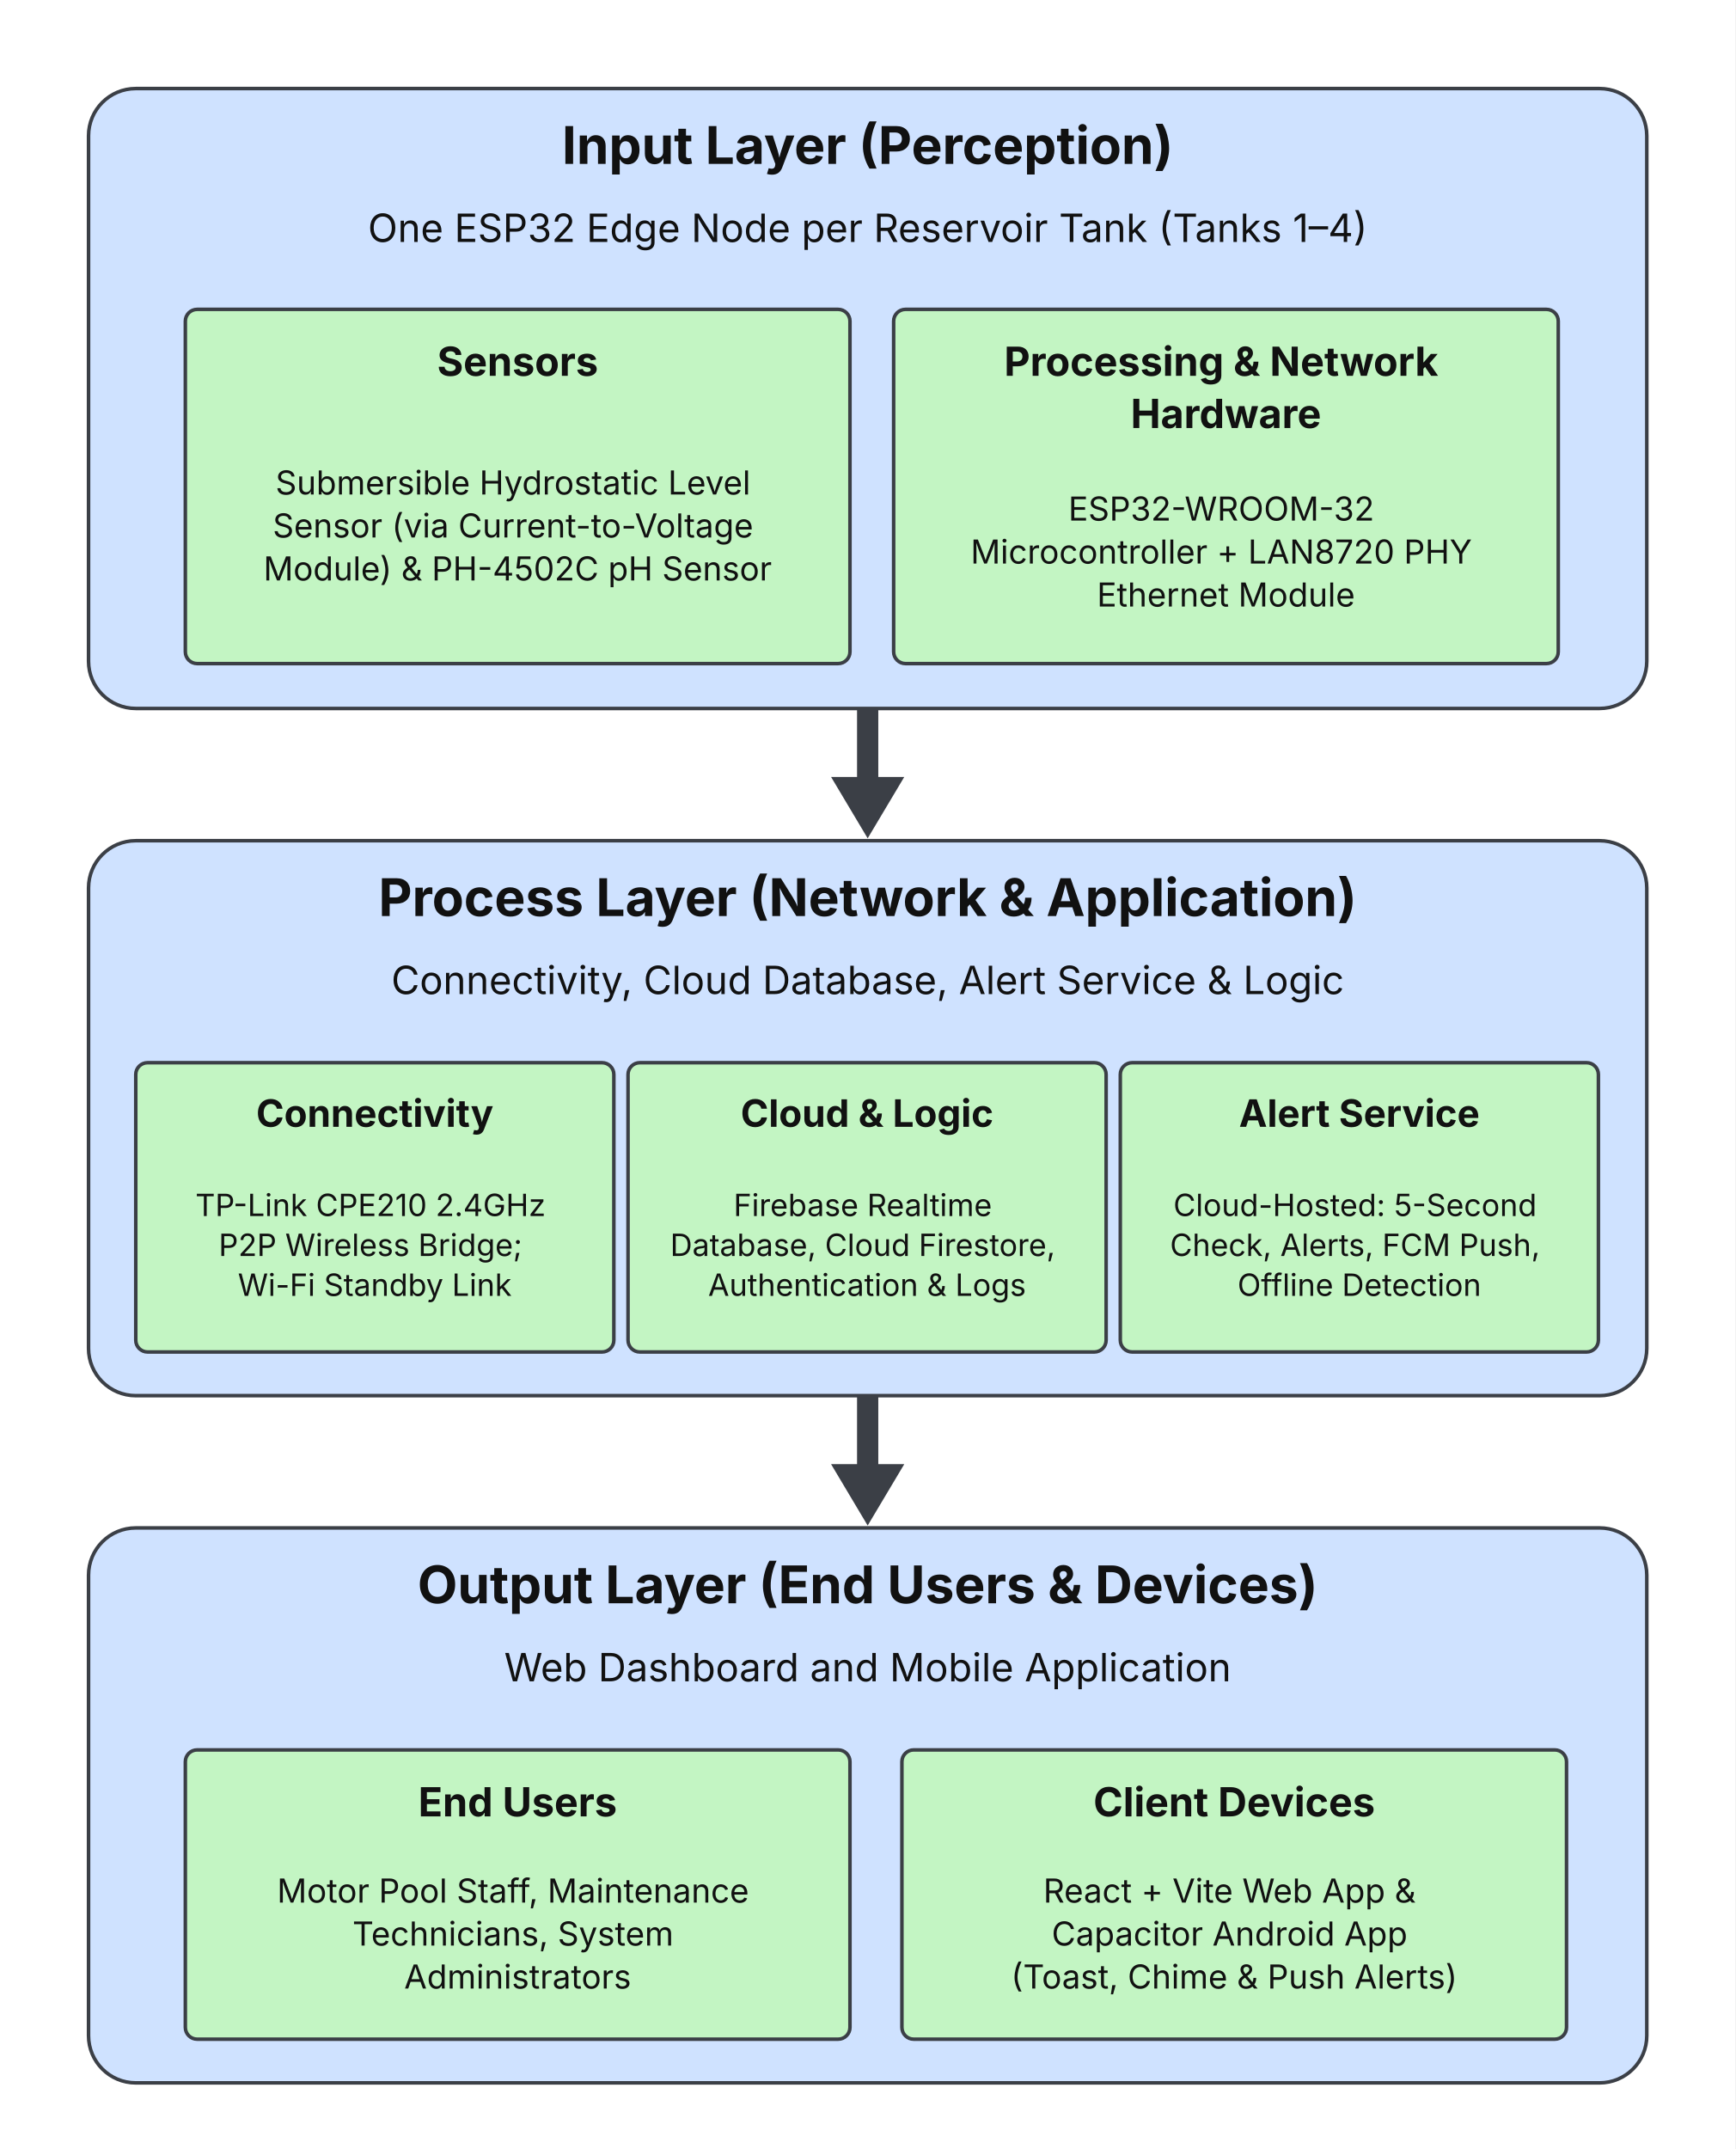
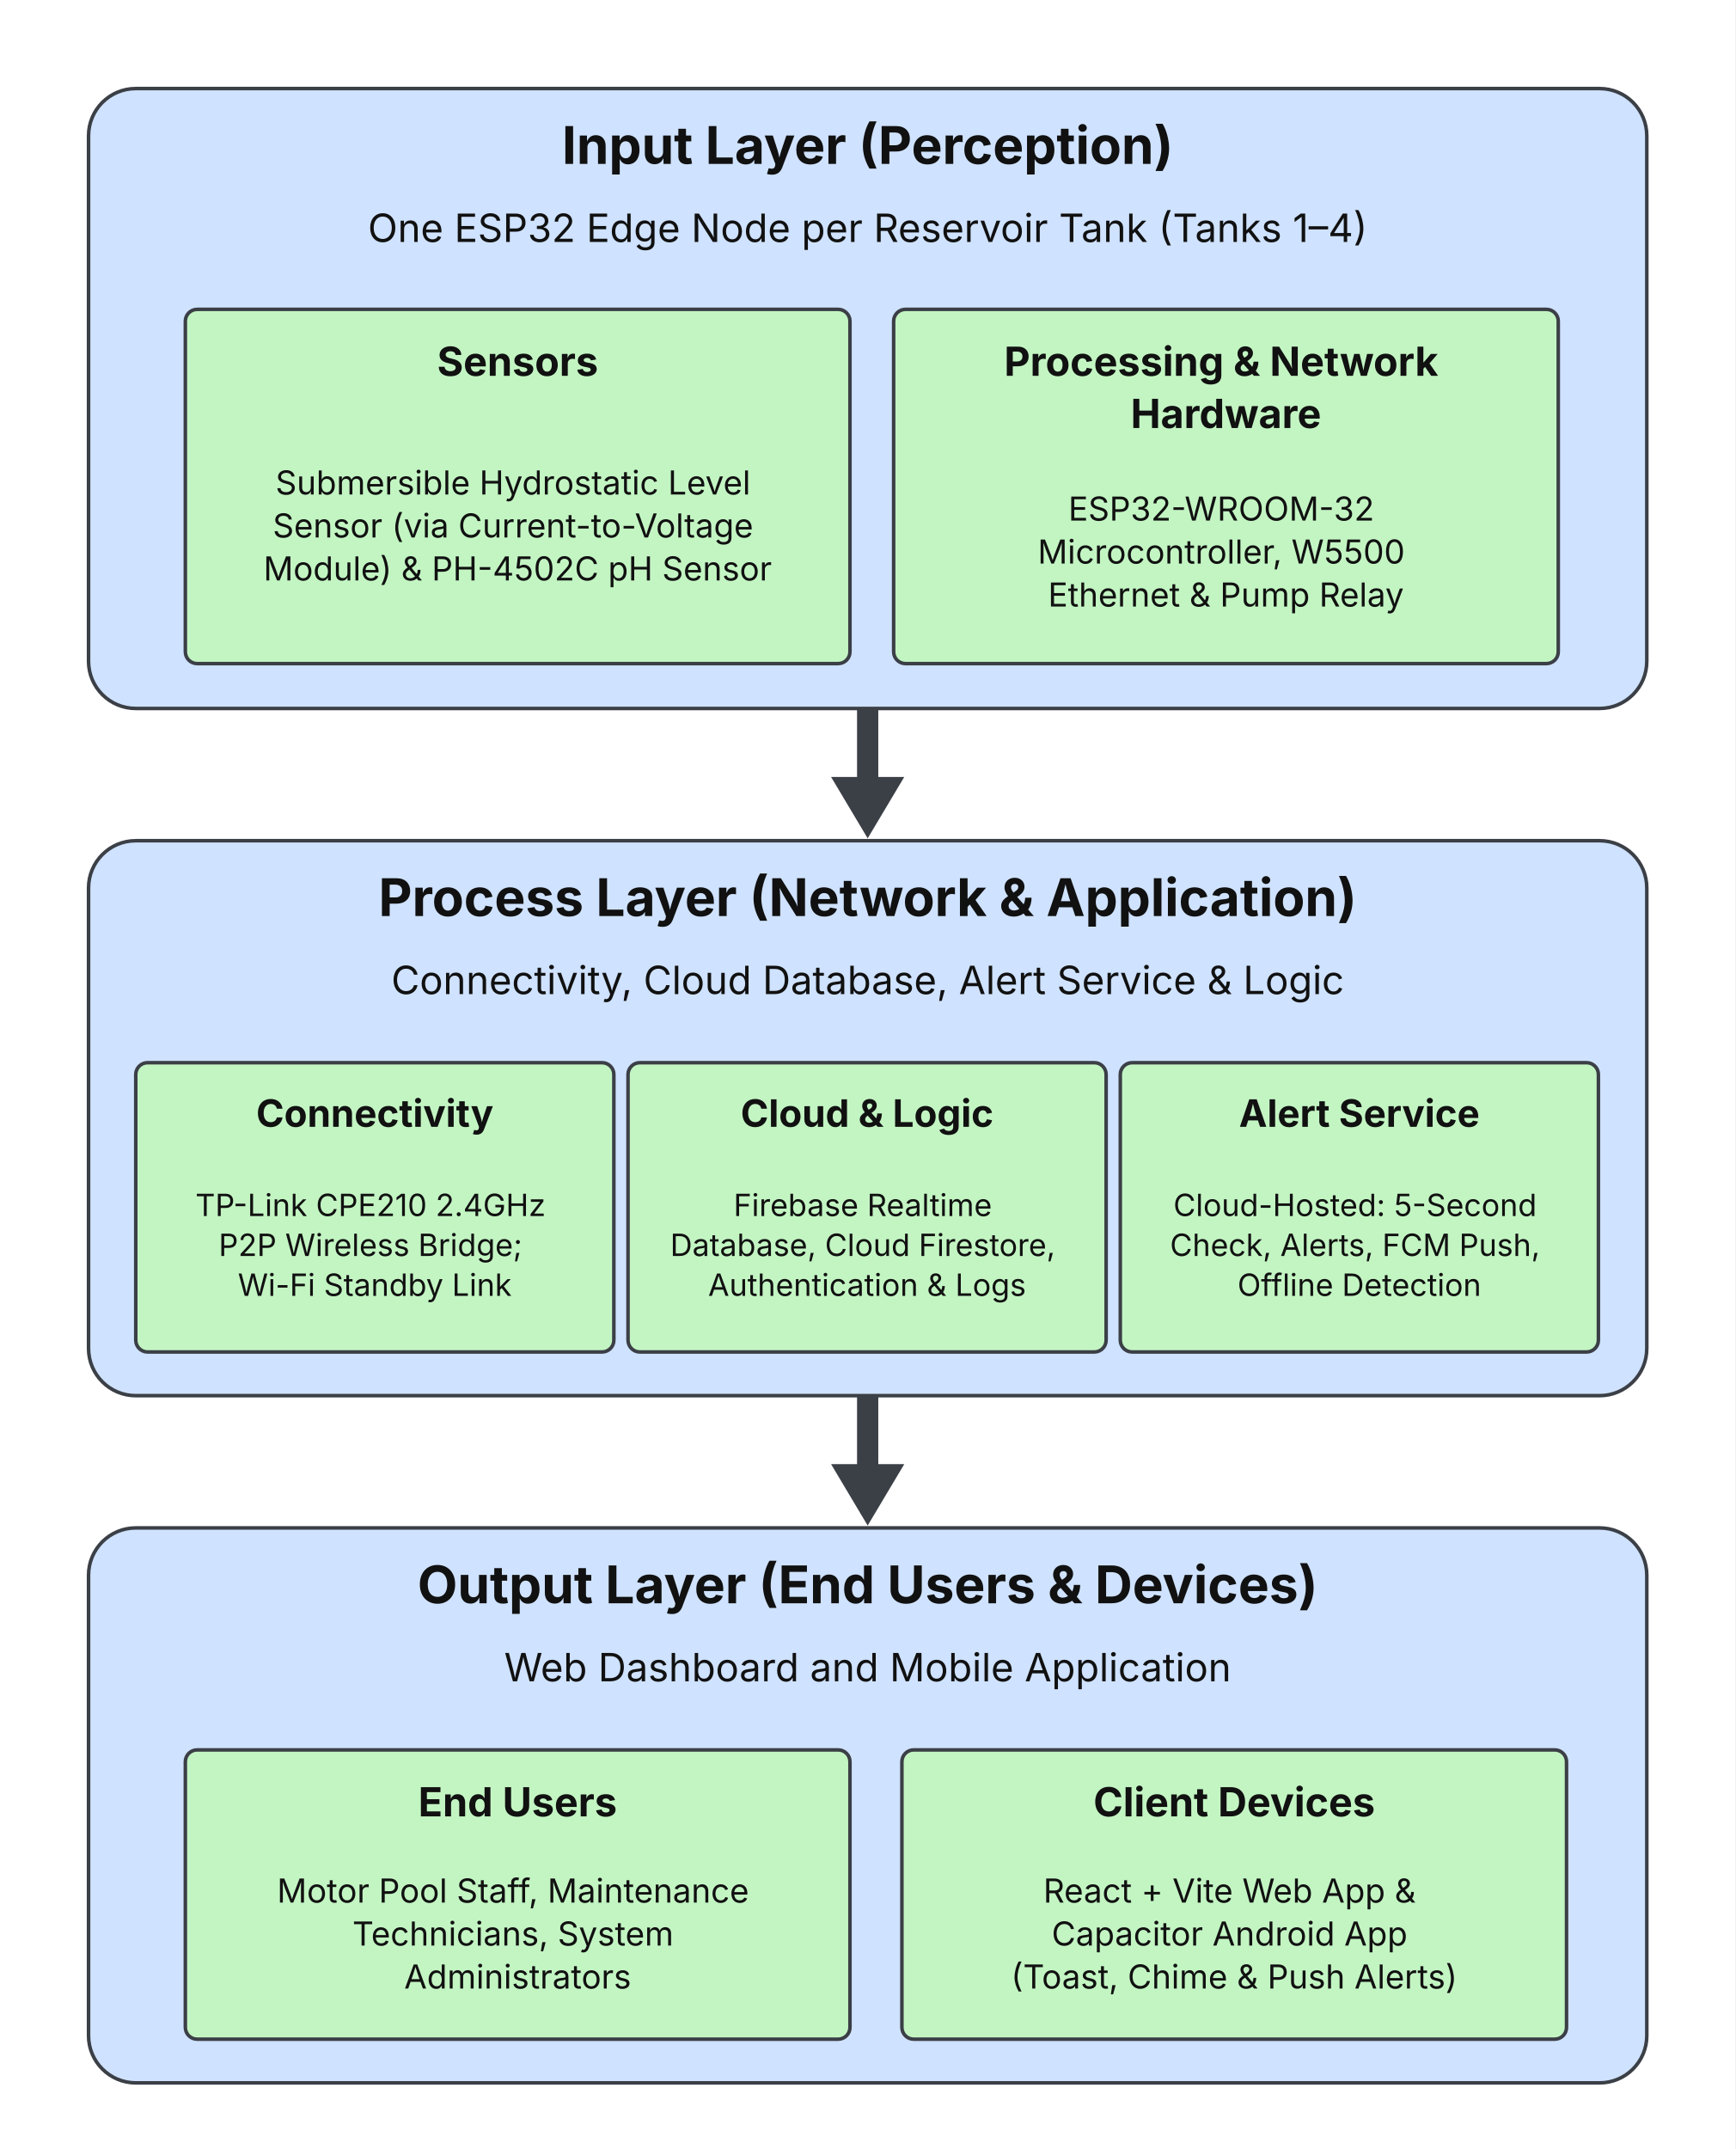
<svg xmlns="http://www.w3.org/2000/svg" width="1470" height="1820" viewBox="0 0 1470 1820">
  <rect width="1470" height="1820" fill="#FFFFFF" />
  <defs>
    <marker id="ah" viewBox="0 0 10 10" refX="9" refY="5" markerWidth="6" markerHeight="6" orient="auto-start-reverse">
      <path d="M0,0 L10,5 L0,10 z" fill="#3B3F46" />
    </marker>
    <marker id="ahs" viewBox="0 0 10 10" refX="9" refY="5" markerWidth="9" markerHeight="9" orient="auto-start-reverse">
      <path d="M0,0 L10,5 L0,10 z" fill="#3B3F46" />
    </marker>
  </defs>
  <rect x="75" y="75" width="1320" height="525" rx="40" fill="#CFE2FF" stroke="#3B3F46" stroke-width="3" />
  <text x="735" y="138.8" font-family="Inter, 'Segoe UI', Arial, sans-serif" font-size="44" font-weight="700" text-anchor="middle" fill="#111111">
    <tspan x="735" dy="0">Input Layer (Perception)</tspan>
  </text>
  <text x="735" y="204.9" font-family="Inter, 'Segoe UI', Arial, sans-serif" font-size="33" font-weight="400" text-anchor="middle" fill="#111111">
    <tspan x="735" dy="0">One ESP32 Edge Node per Reservoir Tank (Tanks 1–4)</tspan>
  </text>
  <rect x="157" y="262" width="563" height="300" rx="10" fill="#C3F5C3" stroke="#3B3F46" stroke-width="3" />
  <text x="438.5" y="318.3" font-family="Inter, 'Segoe UI', Arial, sans-serif" font-size="34" font-weight="700" text-anchor="middle" fill="#111111">
    <tspan x="438.5" dy="0">Sensors</tspan>
  </text>
  <text x="438.5" y="418.8" font-family="Inter, 'Segoe UI', Arial, sans-serif" font-size="28" font-weight="400" text-anchor="middle" fill="#111111">
    <tspan x="438.5" dy="0">Submersible Hydrostatic Level</tspan>
    <tspan x="438.5" dy="36.4">Sensor (via Current-to-Voltage</tspan>
    <tspan x="438.5" dy="36.4">Module) &amp; PH-4502C pH Sensor</tspan>
  </text>
  <rect x="757" y="262" width="563" height="300" rx="10" fill="#C3F5C3" stroke="#3B3F46" stroke-width="3" />
  <text x="1038.5" y="318.3" font-family="Inter, 'Segoe UI', Arial, sans-serif" font-size="34" font-weight="700" text-anchor="middle" fill="#111111">
    <tspan x="1038.5" dy="0">Processing &amp; Network</tspan>
    <tspan x="1038.5" dy="44.2">Hardware</tspan>
  </text>
  <text x="1038.5" y="440.9" font-family="Inter, 'Segoe UI', Arial, sans-serif" font-size="28" font-weight="400" text-anchor="middle" fill="#111111">
    <tspan x="1038.5" dy="0">ESP32-WROOM-32</tspan>
-     <tspan x="1038.5" dy="36.4">Microcontroller + LAN8720 PHY</tspan>
-     <tspan x="1038.5" dy="36.4">Ethernet Module</tspan>
+     <tspan x="1038.5" dy="36.4">Microcontroller, W5500</tspan>
+     <tspan x="1038.5" dy="36.4">Ethernet &amp; Pump Relay</tspan>
  </text>
  <rect x="726" y="600" width="18" height="62" fill="#3B3F46" />
  <polygon points="704,658 766,658 735,710" fill="#3B3F46" />
  <rect x="75" y="712" width="1320" height="470" rx="40" fill="#CFE2FF" stroke="#3B3F46" stroke-width="3" />
  <text x="735" y="775.8" font-family="Inter, 'Segoe UI', Arial, sans-serif" font-size="44" font-weight="700" text-anchor="middle" fill="#111111">
    <tspan x="735" dy="0">Process Layer (Network &amp; Application)</tspan>
  </text>
  <text x="735" y="841.9" font-family="Inter, 'Segoe UI', Arial, sans-serif" font-size="33" font-weight="400" text-anchor="middle" fill="#111111">
    <tspan x="735" dy="0">Connectivity, Cloud Database, Alert Service &amp; Logic</tspan>
  </text>
  <rect x="115" y="900" width="405" height="245" rx="10" fill="#C3F5C3" stroke="#3B3F46" stroke-width="3" />
  <text x="317.5" y="954.3" font-family="Inter, 'Segoe UI', Arial, sans-serif" font-size="32" font-weight="700" text-anchor="middle" fill="#111111">
    <tspan x="317.5" dy="0">Connectivity</tspan>
  </text>
  <text x="317.5" y="1029.9" font-family="Inter, 'Segoe UI', Arial, sans-serif" font-size="26" font-weight="400" text-anchor="middle" fill="#111111">
    <tspan x="317.5" dy="0">TP-Link CPE210 2.4GHz</tspan>
    <tspan x="317.5" dy="33.8">P2P Wireless Bridge;</tspan>
    <tspan x="317.5" dy="33.8">Wi-Fi Standby Link</tspan>
  </text>
  <rect x="532" y="900" width="405" height="245" rx="10" fill="#C3F5C3" stroke="#3B3F46" stroke-width="3" />
  <text x="734.5" y="954.3" font-family="Inter, 'Segoe UI', Arial, sans-serif" font-size="32" font-weight="700" text-anchor="middle" fill="#111111">
    <tspan x="734.5" dy="0">Cloud &amp; Logic</tspan>
  </text>
  <text x="734.5" y="1029.9" font-family="Inter, 'Segoe UI', Arial, sans-serif" font-size="26" font-weight="400" text-anchor="middle" fill="#111111">
    <tspan x="734.5" dy="0">Firebase Realtime</tspan>
    <tspan x="734.5" dy="33.8">Database, Cloud Firestore,</tspan>
    <tspan x="734.5" dy="33.8">Authentication &amp; Logs</tspan>
  </text>
  <rect x="949" y="900" width="405" height="245" rx="10" fill="#C3F5C3" stroke="#3B3F46" stroke-width="3" />
  <text x="1151.5" y="954.3" font-family="Inter, 'Segoe UI', Arial, sans-serif" font-size="32" font-weight="700" text-anchor="middle" fill="#111111">
    <tspan x="1151.5" dy="0">Alert Service</tspan>
  </text>
  <text x="1151.5" y="1029.9" font-family="Inter, 'Segoe UI', Arial, sans-serif" font-size="26" font-weight="400" text-anchor="middle" fill="#111111">
    <tspan x="1151.5" dy="0">Cloud-Hosted: 5-Second</tspan>
    <tspan x="1151.5" dy="33.8">Check, Alerts, FCM Push,</tspan>
    <tspan x="1151.5" dy="33.8">Offline Detection</tspan>
  </text>
  <rect x="726" y="1182" width="18" height="62" fill="#3B3F46" />
  <polygon points="704,1240 766,1240 735,1292" fill="#3B3F46" />
  <rect x="75" y="1294" width="1320" height="470" rx="40" fill="#CFE2FF" stroke="#3B3F46" stroke-width="3" />
  <text x="735" y="1357.8" font-family="Inter, 'Segoe UI', Arial, sans-serif" font-size="44" font-weight="700" text-anchor="middle" fill="#111111">
    <tspan x="735" dy="0">Output Layer (End Users &amp; Devices)</tspan>
  </text>
  <text x="735" y="1423.9" font-family="Inter, 'Segoe UI', Arial, sans-serif" font-size="33" font-weight="400" text-anchor="middle" fill="#111111">
    <tspan x="735" dy="0">Web Dashboard and Mobile Application</tspan>
  </text>
  <rect x="157" y="1482" width="563" height="245" rx="10" fill="#C3F5C3" stroke="#3B3F46" stroke-width="3" />
  <text x="438.5" y="1538.3" font-family="Inter, 'Segoe UI', Arial, sans-serif" font-size="34" font-weight="700" text-anchor="middle" fill="#111111">
    <tspan x="438.5" dy="0">End Users</tspan>
  </text>
  <text x="438.5" y="1611.3" font-family="Inter, 'Segoe UI', Arial, sans-serif" font-size="28" font-weight="400" text-anchor="middle" fill="#111111">
    <tspan x="438.5" dy="0">Motor Pool Staff, Maintenance</tspan>
    <tspan x="438.5" dy="36.4">Technicians, System</tspan>
    <tspan x="438.5" dy="36.4">Administrators</tspan>
  </text>
  <rect x="764" y="1482" width="563" height="245" rx="10" fill="#C3F5C3" stroke="#3B3F46" stroke-width="3" />
  <text x="1045.5" y="1538.3" font-family="Inter, 'Segoe UI', Arial, sans-serif" font-size="34" font-weight="700" text-anchor="middle" fill="#111111">
    <tspan x="1045.5" dy="0">Client Devices</tspan>
  </text>
  <text x="1045.5" y="1611.3" font-family="Inter, 'Segoe UI', Arial, sans-serif" font-size="28" font-weight="400" text-anchor="middle" fill="#111111">
    <tspan x="1045.5" dy="0">React + Vite Web App &amp;</tspan>
    <tspan x="1045.5" dy="36.4">Capacitor Android App</tspan>
    <tspan x="1045.5" dy="36.4">(Toast, Chime &amp; Push Alerts)</tspan>
  </text>
</svg>
